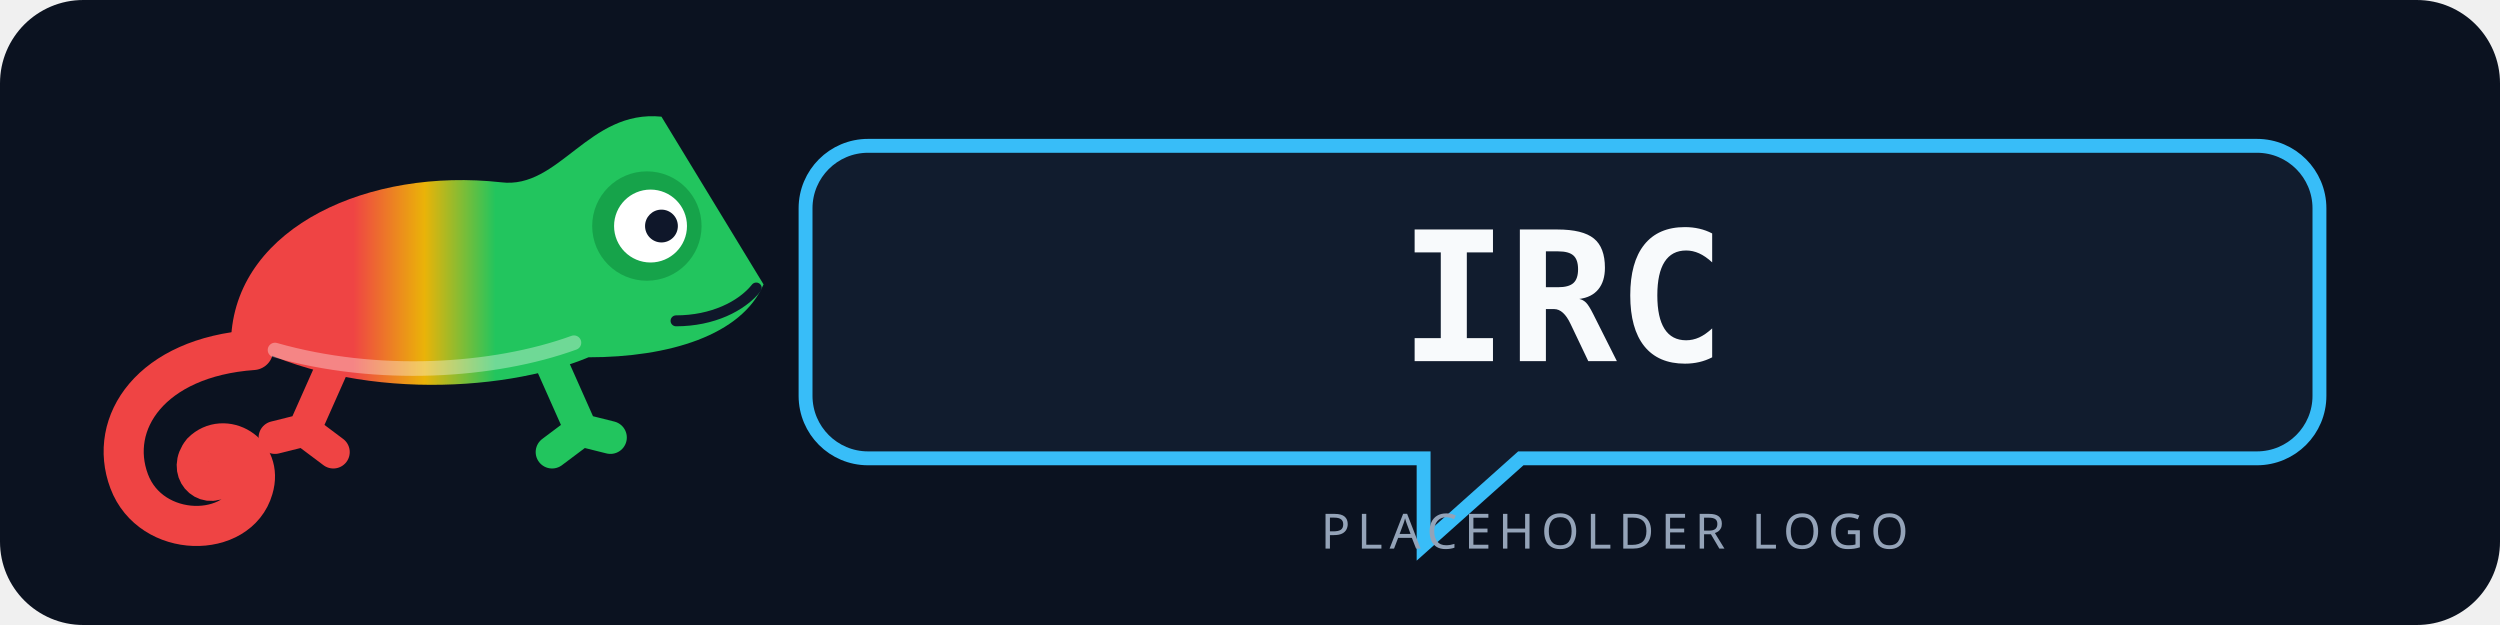
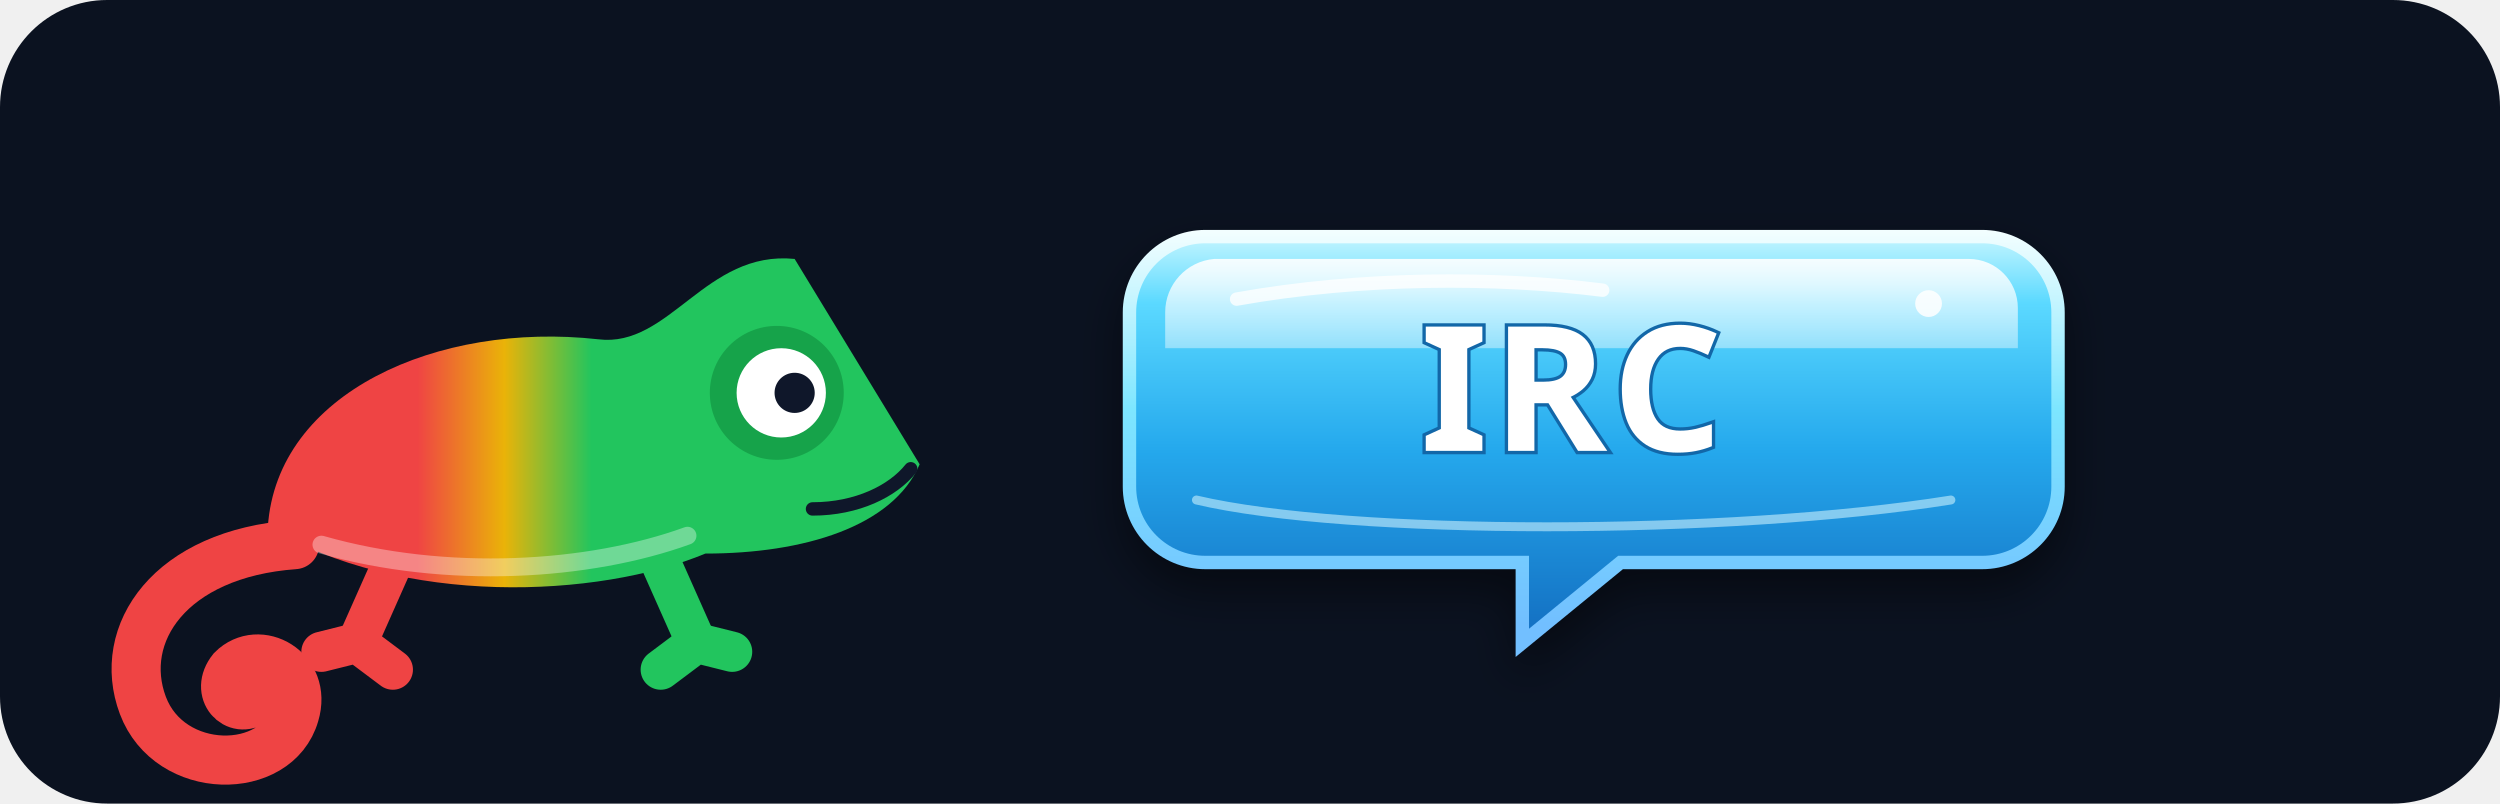
- <svg xmlns="http://www.w3.org/2000/svg" width="720" height="180" viewBox="0 0 720 180" role="img" aria-labelledby="title description">
+ <svg xmlns="http://www.w3.org/2000/svg" width="560" height="180" viewBox="0 0 560 180" role="img" aria-labelledby="title description">
  <defs>
    <linearGradient id="remo-skin" x1="40" y1="0" x2="170" y2="0" gradientUnits="userSpaceOnUse">
      <stop offset="0" stop-color="#ef4444" />
      <stop offset="0.35" stop-color="#ef4444" />
      <stop offset="0.5" stop-color="#eab308" />
      <stop offset="0.65" stop-color="#22c55e" />
      <stop offset="1" stop-color="#22c55e" />
    </linearGradient>
+     <linearGradient id="glass" x1="0" y1="52" x2="0" y2="140" gradientUnits="userSpaceOnUse">
+       <stop offset="0" stop-color="#c9f7ff" />
+       <stop offset="0.18" stop-color="#5bd9ff" />
+       <stop offset="0.55" stop-color="#25a9ed" />
+       <stop offset="1" stop-color="#1472c4" />
+     </linearGradient>
+     <linearGradient id="glass-edge" x1="0" y1="52" x2="0" y2="140" gradientUnits="userSpaceOnUse">
+       <stop offset="0" stop-color="#f2feff" />
+       <stop offset="0.45" stop-color="#7de6ff" />
+       <stop offset="1" stop-color="#72bfff" />
+     </linearGradient>
+     <linearGradient id="shine" x1="0" y1="57" x2="0" y2="91" gradientUnits="userSpaceOnUse">
+       <stop offset="0" stop-color="#ffffff" stop-opacity="0.92" />
+       <stop offset="1" stop-color="#ffffff" stop-opacity="0.08" />
+     </linearGradient>
+     <filter id="bubble-shadow" x="-20%" y="-25%" width="150%" height="170%" color-interpolation-filters="sRGB">
+       <feGaussianBlur in="SourceAlpha" stdDeviation="5" />
+       <feOffset dy="5" />
+       <feComponentTransfer>
+         <feFuncA type="linear" slope="0.45" />
+       </feComponentTransfer>
+       <feMerge>
+         <feMergeNode />
+         <feMergeNode in="SourceGraphic" />
+       </feMerge>
+     </filter>
  </defs>
-   <rect width="720" height="180" rx="24" fill="#0b1220" />
-   <g transform="translate(12 0) scale(1.05)">
-     <path d="M58 96C30 98 18 116 24 132c6 16 30 16 34 2 3-10-8-16-14-10-4 5 1 10 5 7" fill="none" stroke="url(#remo-skin)" stroke-width="11" stroke-linecap="round" />
-     <path d="m80 100-8 18m-8 2 8-2 8 6m60-24 8 18m-8 6 8-6 8 2" fill="none" stroke="url(#remo-skin)" stroke-width="9" stroke-linecap="round" stroke-linejoin="round" />
-     <path d="M52 92c2-30 38-46 74-42 16 2 24-20 44-18l28 46c-6 14-26 20-48 20-24 10-68 12-98-6Z" fill="url(#remo-skin)" />
-     <path d="M64 96c28 8 60 6 82-2" fill="none" stroke="#fff" stroke-opacity=".35" stroke-width="4" stroke-linecap="round" />
-     <path d="M174 88c10 0 18-4 22-9" fill="none" stroke="#0f172a" stroke-width="3" stroke-linecap="round" />
+   <rect width="560" height="180" rx="24" fill="#0b1220" />
+   <g transform="translate(8 26)">
+     <path fill="none" stroke="url(#remo-skin)" stroke-width="11" stroke-linecap="round" d="M 58 96 C 30 98 18 116 24 132 C 30 148 54 148 58 134 C 61 124 50 118 44 124 C 40 129 45 134 49 131" />
+     <g fill="none" stroke="url(#remo-skin)" stroke-width="9" stroke-linecap="round" stroke-linejoin="round">
+       <path d="M 80 100 L 72 118" />
+       <path d="M 64 120 L 72 118 L 80 124" />
+       <path d="M 140 100 L 148 118" />
+       <path d="M 140 124 L 148 118 L 156 120" />
+     </g>
+     <path fill="url(#remo-skin)" d="M 52 92 C 54 62 90 46 126 50 C 142 52 150 30 170 32 L 198 78 C 192 92 172 98 150 98 C 126 108 82 110 52 92 Z" />
+     <path fill="none" stroke="#ffffff" stroke-opacity="0.35" stroke-width="4" stroke-linecap="round" d="M 64 96 C 92 104 124 102 146 94" />
+     <path fill="none" stroke="#0f172a" stroke-width="3" stroke-linecap="round" d="M 174 88 C 184 88 192 84 196 79" />
    <circle cx="166" cy="62" r="15" fill="#16a34a" />
-     <circle cx="167" cy="62" r="10" fill="#fff" />
+     <circle cx="167" cy="62" r="10" fill="#ffffff" />
    <circle cx="170" cy="62" r="4.5" fill="#0f172a" />
  </g>
-   <path d="M250 42h400a18 18 0 0 1 18 18v54a18 18 0 0 1-18 18H438l-28 25v-25H250a18 18 0 0 1-18-18V60a18 18 0 0 1 18-18Z" fill="#111c2e" stroke="#38bdf8" stroke-width="4" />
-   <text x="450" y="104" fill="#f8fafc" font-family="ui-monospace, SFMono-Regular, Menlo, monospace" font-size="52" font-weight="700" text-anchor="middle">IRC</text>
-   <text x="465" y="158" fill="#94a3b8" font-family="ui-sans-serif, system-ui, sans-serif" font-size="14" letter-spacing="2" text-anchor="middle">PLACEHOLDER LOGO</text>
+   <g filter="url(#bubble-shadow)">
+     <path d="M270 53h174a17 17 0 0 1 17 17v39a17 17 0 0 1-17 17h-81l-22 18v-18h-71a17 17 0 0 1-17-17V70a17 17 0 0 1 17-17Z" fill="url(#glass)" stroke="url(#glass-edge)" stroke-width="3" />
+     <path d="M272 58h169a11 11 0 0 1 11 11v9H261v-8a12 12 0 0 1 11-12Z" fill="url(#shine)" />
+     <path d="M268 112c34 8 119 8 169 0" fill="none" stroke="#d9f8ff" stroke-opacity="0.55" stroke-width="2" stroke-linecap="round" />
+     <path d="M277 67c28-5 58-5 82-2" fill="none" stroke="#ffffff" stroke-opacity="0.78" stroke-width="3" stroke-linecap="round" />
+     <circle cx="432" cy="68" r="3" fill="#ffffff" fill-opacity="0.85" />
+   </g>
+   <text x="352" y="101" fill="#ffffff" stroke="#1267a8" stroke-width="1.5" paint-order="stroke" font-family="ui-rounded, system-ui, sans-serif" font-size="39" font-weight="800" letter-spacing="1" text-anchor="middle">IRC</text>
</svg>
